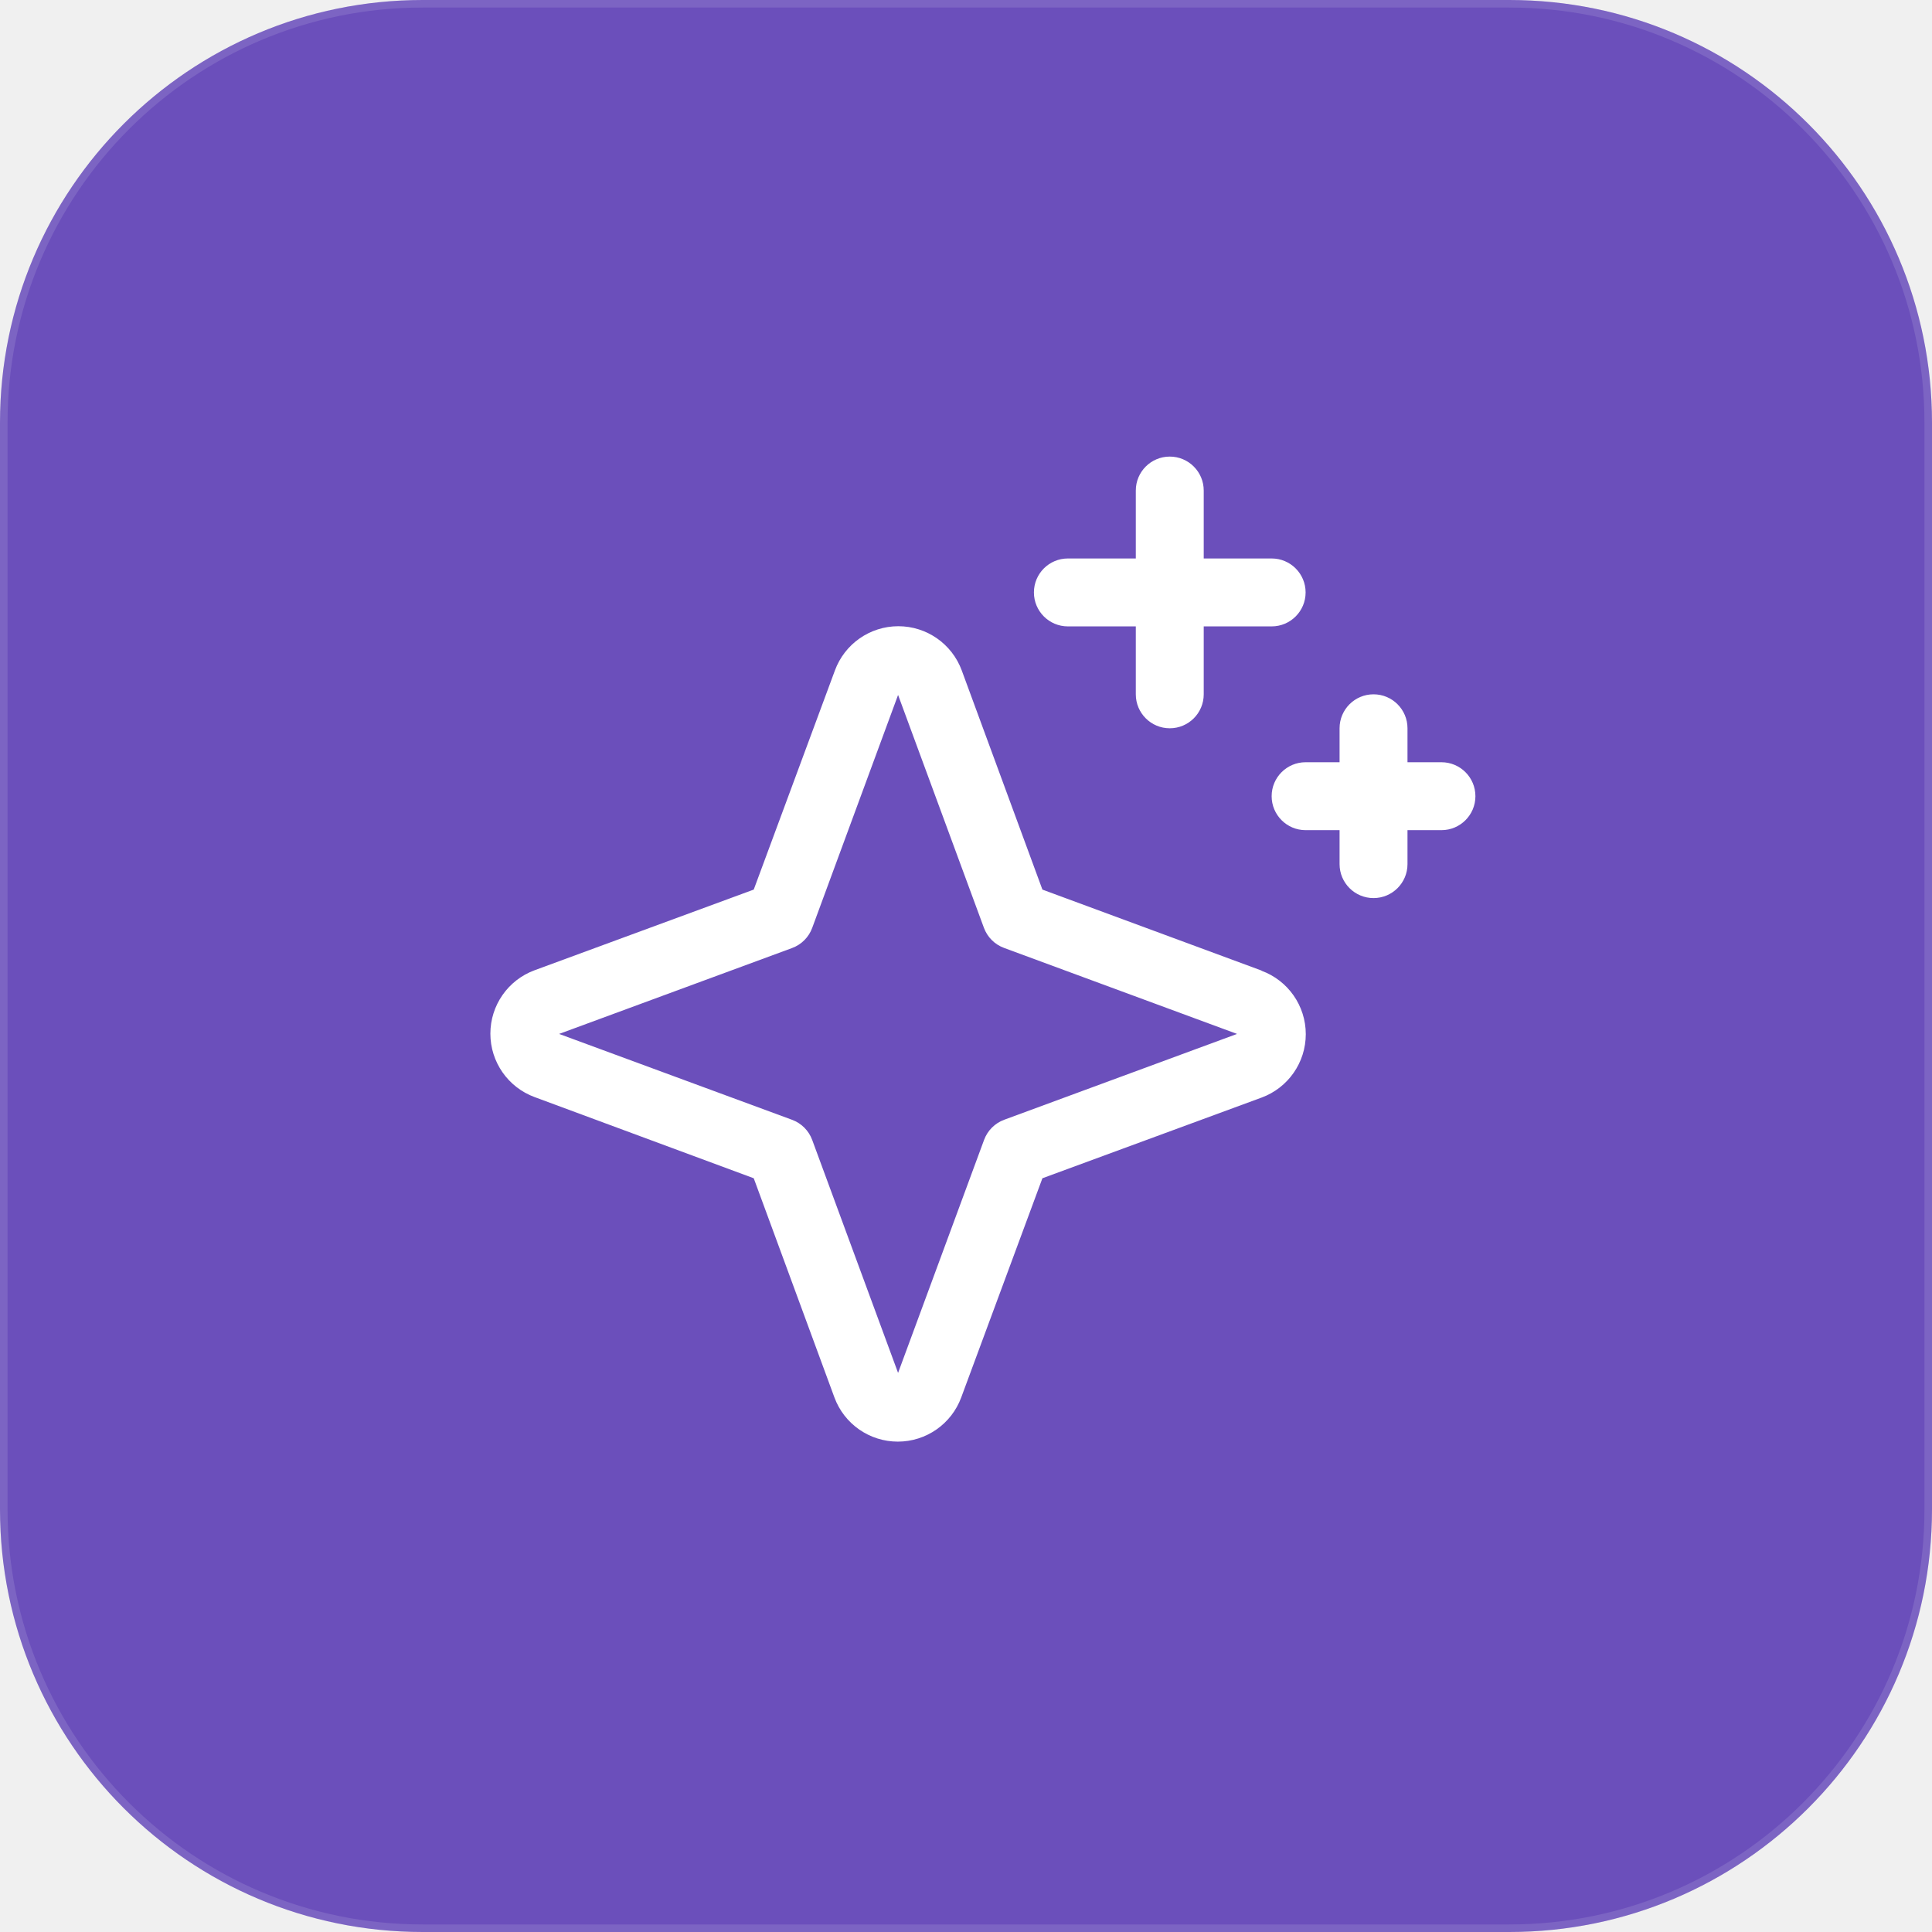
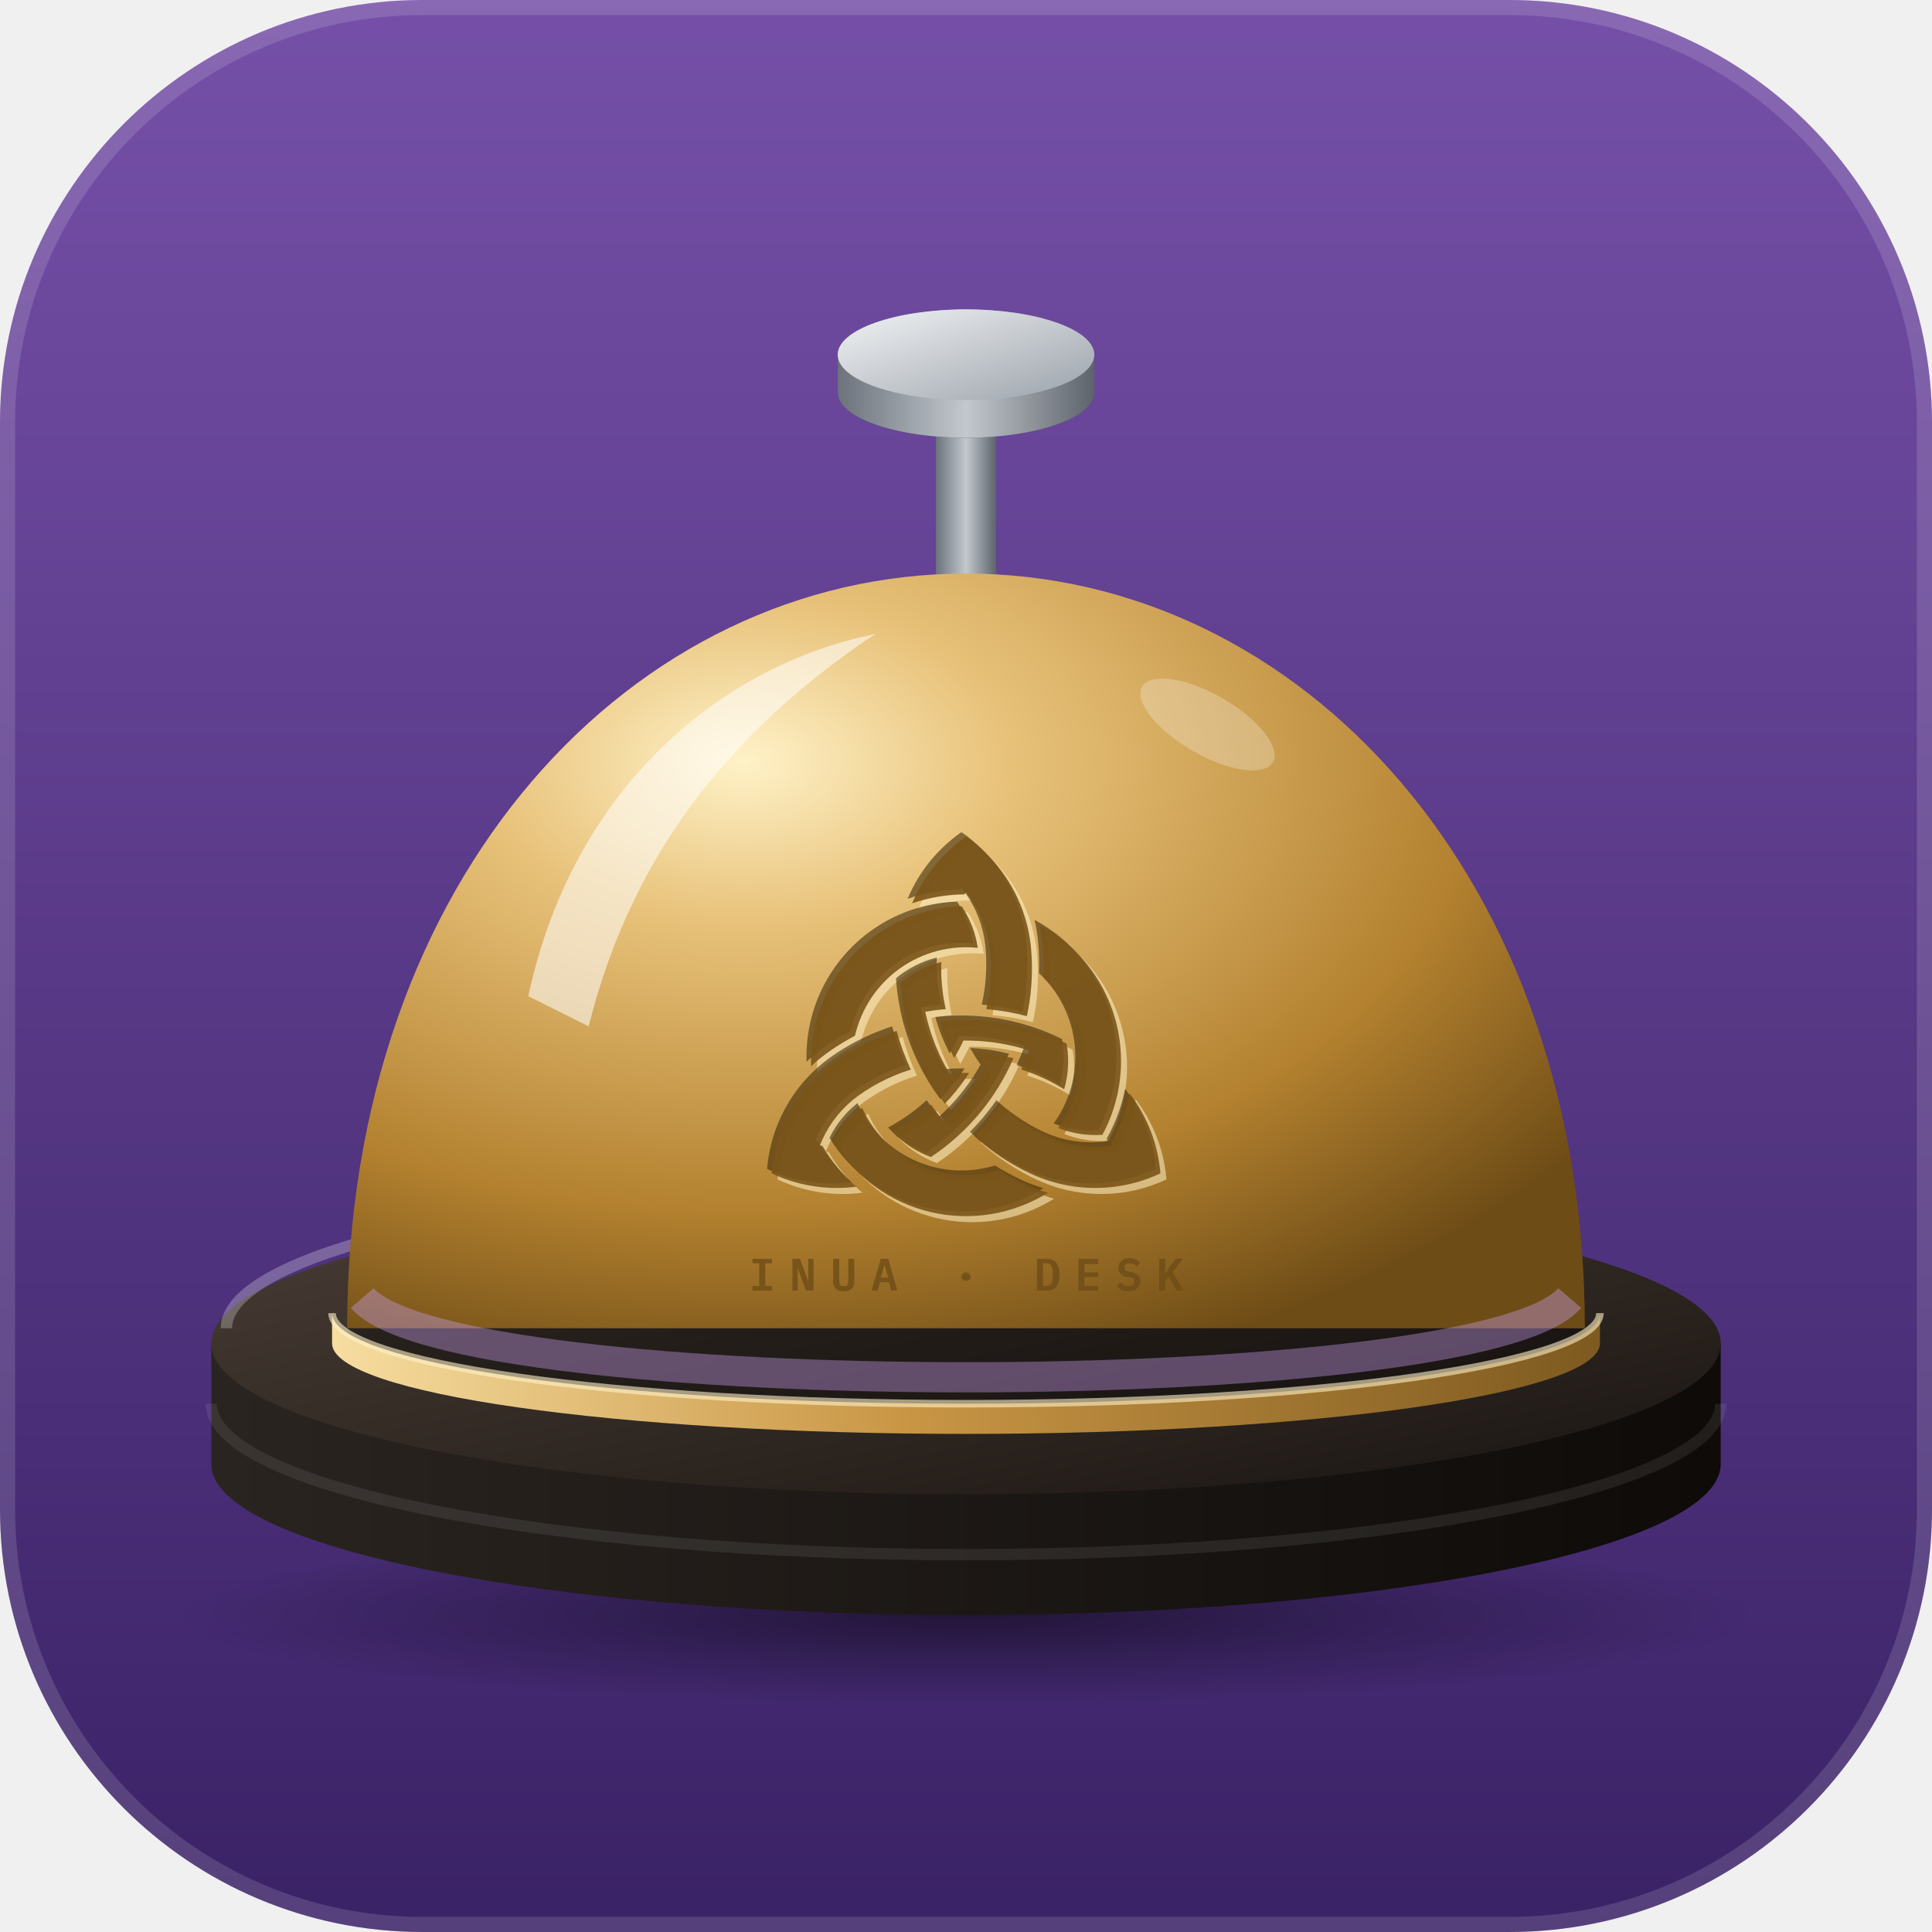
<svg xmlns="http://www.w3.org/2000/svg" viewBox="0 0 256 256">
-   <rect width="256" height="256" rx="56" fill="#6B4FBB" />
-   <rect x="0.5" y="0.5" width="255" height="255" rx="55.5" fill="none" stroke="#ffffff" stroke-opacity="0.12" />
-   <g transform="translate(56 56) scale(0.5625)" fill="#ffffff">
-     <path d="M197.58,129.06,146,110l-19-51.62a15.920,15.920,0,0,0-29.88,0L78,110l-51.62,19a15.92,15.92,0,0,0,0,29.88L78,178l19,51.62a15.92,15.92,0,0,0,29.880,0L146,178l51.62-19a15.92,15.92,0,0,0,0-29.88ZM137,164.22a8,8,0,0,0-4.74,4.74L112,223.85,91.78,169A8,8,0,0,0,87,164.22L32.15,144,87,123.78A8,8,0,0,0,91.78,119L112,64.15,132.22,119a8,8,0,0,0,4.74,4.74L191.85,144ZM144,40a8,8,0,0,1,8-8h16V16a8,8,0,0,1,16,0V32h16a8,8,0,0,1,0,16H184V64a8,8,0,0,1-16,0V48H152A8,8,0,0,1,144,40ZM248,88a8,8,0,0,1-8,8h-8v8a8,8,0,0,1-16,0V96h-8a8,8,0,0,1,0-16h8V72a8,8,0,0,1,16,0v8h8A8,8,0,0,1,248,88Z" />
-   </g>
+   <defs>
+     <linearGradient id="assistant-l1" x1="0" y1="0" x2="0" y2="1">
+       <stop offset="0" stop-color="#7650A8" />
+       <stop offset="1" stop-color="#3A2266" />
+     </linearGradient>
+     <radialGradient id="assistant-r2" cx="0.5" cy="0.5" r="0.5">
+       <stop offset="0" stop-color="#000" stop-opacity="0.5" />
+       <stop offset="0.6" stop-color="#000" stop-opacity="0.18" />
+       <stop offset="1" stop-color="#000" stop-opacity="0" />
+     </radialGradient>
+     <linearGradient id="assistant-l3" x1="0" y1="0" x2="1" y2="0">
+       <stop offset="0" stop-color="#2A2420" />
+       <stop offset="1" stop-color="#0E0B09" />
+     </linearGradient>
+     <linearGradient id="assistant-l4" x1="0" y1="0" x2="1" y2="1">
+       <stop offset="0" stop-color="#4A3E36" />
+       <stop offset="1" stop-color="#1A1512" />
+     </linearGradient>
+     <linearGradient id="assistant-l5" x1="0" y1="0" x2="1" y2="0">
+       <stop offset="0" stop-color="#6B727B" />
+       <stop offset="0.5" stop-color="#C3C8CE" />
+       <stop offset="1" stop-color="#5D636B" />
+     </linearGradient>
+     <linearGradient id="assistant-l6" x1="0" y1="0" x2="1" y2="0">
+       <stop offset="0" stop-color="#6B727B" />
+       <stop offset="0.5" stop-color="#C3C8CE" />
+       <stop offset="1" stop-color="#5D636B" />
+     </linearGradient>
+     <linearGradient id="assistant-l7" x1="0" y1="0" x2="1" y2="1">
+       <stop offset="0" stop-color="#F2F4F6" />
+       <stop offset="1" stop-color="#9AA1A9" />
+     </linearGradient>
+     <radialGradient id="assistant-r8" cx="0.32" cy="0.25" r="0.85">
+       <stop offset="0" stop-color="#FFF2C8" />
+       <stop offset="0.25" stop-color="#E8C27A" />
+       <stop offset="0.7" stop-color="#B3812F" />
+       <stop offset="1" stop-color="#6E4C16" />
+     </radialGradient>
+     <linearGradient id="assistant-l9" x1="0" y1="0" x2="1" y2="0">
+       <stop offset="0" stop-color="#F6DDA0" />
+       <stop offset="0.45" stop-color="#C99645" />
+       <stop offset="1" stop-color="#7E5A20" />
+     </linearGradient>
+   </defs>
+   <rect x="0" y="0" width="256" height="256" rx="56" fill="url(#assistant-l1)" />
+   <ellipse cx="128" cy="214" rx="104" ry="12" fill="url(#assistant-r2)" />
+   <path d="M28 178 v16 a100 20 0 0 0 200 0 v-16z" fill="url(#assistant-l3)" />
+   <path d="M28 186 a100 20 0 0 0 200 0" fill="none" stroke="#fff" stroke-opacity="0.08" stroke-width="1.5" />
+   <ellipse cx="128" cy="178" rx="100" ry="20" fill="url(#assistant-l4)" />
+   <path d="M30 176 a100 20 0 0 1 160 -16" fill="none" stroke="#fff" stroke-opacity="0.25" stroke-width="1.5" />
+   <rect x="124" y="52" width="8" height="26" fill="url(#assistant-l5)" />
+   <ellipse cx="128" cy="52" rx="17" ry="6" fill="#4A4E55" />
+   <path d="M111 52 a17 6 0 0 0 34 0 v-5 a17 6 0 0 0 -34 0z" fill="url(#assistant-l6)" />
+   <ellipse cx="128" cy="47" rx="17" ry="6" fill="url(#assistant-l7)" />
+   <ellipse cx="128" cy="176" rx="82" ry="13" fill="#000" opacity="0.35" />
+   <path d="M46 176 C46 116 84 76 128 76 C172 76 210 116 210 176 Z" fill="url(#assistant-r8)" />
+   <path d="M48 172 C60 186 196 186 208 172" fill="none" stroke="#C79BEA" stroke-opacity="0.4" stroke-width="4" />
+   <path d="M44 174 a84 12 0 0 0 168 0 v4 a84 12 0 0 1 -168 0z" fill="url(#assistant-l9)" />
+   <path d="M44 174 a84 12 0 0 0 168 0" fill="none" stroke="#FFF1C8" stroke-opacity="0.6" stroke-width="1" />
+   <path d="M885.13 638.95 L886.61 623.05 L887.34 609.25 L887.57 595.42 L887.29 581.60 L886.49 567.79 L885.20 554.03 L883.39 540.32 L881.08 526.69 L878.28 513.15 L874.97 499.73 L871.17 486.43 L866.89 473.29 L862.13 460.31 L856.89 447.51 L851.18 434.92 L845.02 422.54 L838.40 410.40 L831.34 398.52 L823.85 386.90 L815.93 375.56 L806.18 362.71 L797.39 352.04 L788.21 341.70 L778.65 331.71 L768.74 322.07 L758.47 312.81 L747.88 303.93 L736.96 295.45 L725.74 287.37 L714.23 279.71 L702.44 272.48 L688.93 264.91 L692.22 280.21 L694.77 294.70 L696.79 309.34 L698.31 324.59 L699.41 340.78 L700.11 359.16 L700.22 377.47 L699.82 394.10 L709.07 403.11 L717.18 411.75 L725.98 422.04 L733.26 431.39 L741.08 442.44 L747.47 452.42 L753.43 462.66 L759.69 474.67 L764.68 485.42 L769.81 497.95 L773.79 509.11 L777.29 520.43 L780.30 531.89 L783.13 545.14 L785.31 558.50 L786.67 570.27 L787.61 583.78 L787.89 595.63 L787.59 609.16 L786.78 620.98 L785.46 632.76 L783.33 646.13 L780.94 657.74 L778.05 669.23 L774.51 681.07 L770.21 693.37 L765.80 704.37 L760.92 715.17 L755.58 725.75 L748.93 737.54 L742.64 747.59 L735.43 758.04 L748.51 762.83 L761.25 766.70 L775.28 770.10 L788.39 772.49 L801.60 774.15 L814.89 775.09 L828.21 775.29 L842.44 774.69 L849.85 760.23 L857.49 743.45 L864.30 726.32 L870.26 708.88 L875.36 691.17 L879.58 673.22 L882.92 655.09ZM653.93 245.00 L648.58 229.27 L643.18 215.37 L637.23 201.71 L630.72 188.29 L623.55 174.89 L615.98 162.05 L607.90 149.52 L599.32 137.32 L590.26 125.49 L580.72 114.02 L569.47 101.61 L559.00 91.00 L547.89 80.63 L536.58 70.91 L524.90 61.65 L512.00 52.28 L500.80 60.37 L490.72 68.22 L480.69 76.60 L471.18 85.13 L461.97 93.99 L451.81 104.51 L443.28 114.02 L435.08 123.82 L427.22 133.91 L419.56 144.49 L412.42 155.09 L404.71 167.52 L398.39 178.62 L392.31 190.19 L386.77 201.71 L381.47 213.81 L396.38 209.04 L412.94 204.47 L427.59 201.06 L444.47 197.82 L459.35 195.59 L476.42 193.71 L491.44 192.66 L508.14 192.16 L512.00 187.23 L521.76 200.18 L531.19 214.46 L539.57 229.06 L547.25 244.64 L553.92 260.68 L559.17 275.93 L563.80 292.67 L567.35 309.68 L569.93 328.11 L571.49 348.72 L572.09 369.36 L571.73 390.00 L570.42 410.60 L568.36 429.68 L565.24 450.02 L561.21 470.14 L586.01 472.80 L611.83 476.74 L635.45 481.40 L659.51 487.22 L662.52 472.21 L665.43 455.08 L667.53 439.97 L669.20 424.92 L670.61 407.60 L671.39 392.36 L671.76 374.97 L671.63 359.68 L670.97 342.26 L669.93 327.04 L668.51 312.73 L666.66 299.28 L664.31 285.84 L661.44 272.39 L658.11 259.22ZM745.18 894.70 L761.47 897.93 L776.21 900.20 L791.02 901.88 L805.89 902.96 L820.79 903.44 L835.70 903.32 L850.88 902.57 L865.73 901.24 L880.51 899.31 L895.21 896.79 L909.79 893.68 L926.01 889.48 L940.54 885.05 L954.61 880.12 L968.47 874.63 L983.04 868.14 L981.64 854.40 L979.88 841.74 L977.63 828.87 L975.00 816.37 L971.46 802.18 L967.91 789.90 L963.93 777.76 L959.54 765.75 L954.74 753.91 L949.41 741.98 L943.79 730.50 L936.88 717.61 L930.29 706.34 L923.45 695.54 L916.25 684.98 L908.42 674.34 L904.75 691.07 L900.94 705.63 L895.94 722.06 L890.99 736.27 L884.69 752.26 L878.62 766.03 L871.07 781.46 L863.83 794.86 L866.17 800.67 L850.08 802.64 L832.99 803.68 L816.16 803.63 L798.82 802.49 L781.60 800.25 L765.77 797.17 L748.95 792.81 L732.45 787.38 L715.20 780.40 L696.57 771.45 L678.40 761.64 L660.70 751.01 L643.52 739.58 L628.02 728.25 L611.97 715.38 L596.56 701.83 L581.85 721.98 L565.53 742.37 L549.69 760.49 L532.62 778.42 L544.11 788.53 L557.49 799.61 L569.53 808.99 L581.72 817.97 L596.02 827.84 L608.82 836.14 L623.70 845.16 L637.01 852.69 L652.42 860.82 L666.12 867.54 L679.23 873.46 L691.80 878.59 L704.62 883.27 L717.70 887.51 L730.77 891.21ZM552.08 497.98 L524.69 496.66 L499.54 496.65 L474.25 497.81 L448.40 500.21 L455.37 522.62 L463.54 544.88 L472.81 566.69 L483.45 588.53 L494.80 568.46 L500.06 558.17 L505.66 546.39 L523.49 546.48 L541.65 547.23 L559.88 548.66 L578.04 550.75 L596.12 553.50 L614.08 556.92 L631.91 560.99 L649.57 565.72 L665.01 570.42 L655.83 593.87 L645.77 616.60 L659.40 621.10 L672.92 626.05 L685.42 631.07 L699.60 637.30 L711.24 642.87 L724.99 649.98 L738.49 657.57 L749.82 664.43 L753.51 649.90 L756.11 636.49 L757.96 622.96 L759.06 609.34 L759.41 595.68 L759.01 582.03 L757.85 568.42 L755.73 553.67 L731.83 542.52 L706.38 532.13 L682.51 523.70 L656.18 515.81 L631.61 509.72 L604.54 504.38 L577.34 500.42ZM406.91 610.58 L418.37 632.96 L432.03 656.75 L445.68 678.07 L460.68 699.25 L476.60 682.02 L491.79 663.82 L506.05 644.88 L519.64 624.74 L496.59 624.95 L485.04 625.53 L472.04 626.57 L463.21 611.10 L454.78 594.99 L446.90 578.49 L439.62 561.72 L432.97 544.68 L426.95 527.42 L421.56 509.94 L416.82 492.28 L413.18 476.56 L438.08 472.79 L462.79 470.14 L459.87 456.09 L457.40 441.90 L455.50 428.56 L453.81 413.17 L452.81 400.30 L452.09 384.84 L451.91 369.36 L452.19 356.12 L438.25 360.03 L425.32 364.46 L412.66 369.59 L400.31 375.42 L388.29 381.92 L375.39 389.91 L364.21 397.77 L353.31 406.37 L355.60 432.65 L359.33 459.88 L363.97 484.77 L370.30 511.51 L377.31 535.84 L386.22 561.96 L396.39 587.49ZM426.95 828.53 L444.46 816.40 L460.55 804.33 L476.10 791.75 L491.22 778.57 L505.89 764.81 L518.46 752.17 L532.03 737.55 L545.13 722.36 L556.31 708.47 L568.36 692.37 L579.79 675.88 L590.63 658.94 L600.79 641.71 L610.34 624.07 L619.26 606.04 L626.92 589.10 L604.03 583.93 L580.67 579.88 L557.14 577.00 L532.90 575.30 L544.61 595.15 L550.89 604.86 L558.29 615.60 L549.30 630.99 L539.57 646.34 L529.23 661.42 L518.33 676.11 L506.91 690.38 L494.97 704.23 L482.53 717.64 L469.60 730.57 L457.81 741.58 L442.09 721.90 L427.44 701.83 L416.73 711.38 L405.68 720.62 L395.08 728.94 L382.60 738.10 L371.96 745.40 L358.92 753.75 L345.60 761.64 L334.00 768.03 L343.98 777.80 L355.43 787.76 L366.25 796.11 L378.78 804.67 L391.82 812.45 L406.67 820.06 L416.38 824.38ZM362.46 251.67 L348.65 258.00 L336.31 264.25 L324.22 270.94 L312.37 278.07 L300.80 285.63 L289.51 293.62 L278.52 302.01 L267.85 310.80 L257.51 319.98 L247.52 329.54 L236.32 341.14 L227.11 351.46 L218.30 362.11 L209.88 373.08 L201.88 384.35 L194.29 395.91 L187.13 407.74 L179.34 421.86 L173.15 434.23 L167.42 446.81 L162.15 459.59 L157.36 472.56 L153.05 485.70 L149.23 498.98 L145.90 512.40 L143.06 525.94 L140.72 539.56 L138.89 553.27 L137.56 567.03 L136.74 580.83 L136.43 594.65 L136.64 608.60 L148.24 598.10 L159.52 588.65 L171.19 579.58 L183.64 570.64 L197.11 561.59 L212.67 551.80 L228.47 542.54 L243.08 534.57 L246.40 521.52 L249.86 510.18 L253.79 499.01 L258.87 486.45 L264.56 474.17 L270.03 463.65 L275.94 453.39 L283.23 441.97 L290.07 432.29 L297.31 422.92 L306.07 412.59 L314.14 403.92 L322.58 395.60 L332.65 386.55 L341.82 379.04 L352.68 370.95 L363.92 363.40 L374.05 357.26 L384.44 351.56 L395.06 346.31 L407.46 340.87 L418.52 336.62 L429.76 332.84 L442.78 329.12 L454.31 326.40 L465.95 324.17 L479.35 322.24 L491.14 321.09 L504.67 320.39 L516.51 320.33 L528.35 320.78 L540.45 321.77 L538.06 308.05 L535.04 295.07 L530.97 281.23 L526.49 268.68 L521.32 256.41 L515.48 244.43 L509.00 232.79 L501.37 220.77 L483.61 221.69 L465.26 223.54 L449.31 225.89 L431.21 229.41 L413.31 233.82 L395.65 239.10 L378.27 245.24ZM710.43 915.06 L695.45 910.23 L681.57 905.16 L668.02 899.64 L653.98 893.30 L639.48 886.19 L623.22 877.61 L607.30 868.55 L593.10 859.89 L581.22 863.26 L569.69 865.98 L556.38 868.49 L544.65 870.14 L531.17 871.42 L519.33 871.98 L505.79 872.01 L493.96 871.49 L482.15 870.46 L470.40 868.93 L457.07 866.56 L445.51 863.95 L434.08 860.85 L421.18 856.71 L410.08 852.57 L397.62 847.26 L386.95 842.11 L375.03 835.68 L364.88 829.58 L353.60 822.08 L344.05 815.07 L333.51 806.56 L324.64 798.71 L316.12 790.48 L306.82 780.63 L299.09 771.65 L291.75 762.35 L284.82 752.74 L277.41 741.40 L271.40 731.19 L265.82 720.74 L260.12 708.76 L249.43 717.69 L239.71 726.79 L230.50 736.42 L221.13 747.40 L213.08 758.01 L205.62 769.05 L198.79 780.49 L192.19 793.10 L202.74 809.29 L213.57 824.21 L225.12 838.58 L237.36 852.36 L250.26 865.53 L263.79 878.05 L277.92 889.89 L292.62 901.02 L307.84 911.42 L323.55 921.06 L339.72 929.91 L356.30 937.96 L373.26 945.19 L390.55 951.58 L408.13 957.11 L425.97 961.77 L444.01 965.55 L462.22 968.45 L480.54 970.44 L498.94 971.53 L517.38 971.72 L535.80 971.00 L554.16 969.39 L572.42 966.87 L590.54 963.46 L608.46 959.16 L626.16 953.99 L645.73 947.14 L662.79 940.16 L681.55 931.31 L695.78 923.72ZM135.93 649.92 L125.95 661.37 L116.61 672.99 L107.75 684.98 L99.23 697.56 L91.37 710.23 L83.16 724.84 L76.42 738.13 L70.21 751.69 L64.46 765.75 L59.38 779.77 L54.86 793.98 L50.93 808.36 L47.57 822.89 L44.80 837.54 L42.63 852.29 L40.96 868.14 L53.56 873.80 L65.40 878.61 L77.67 883.10 L89.82 887.07 L103.88 891.10 L116.29 894.16 L128.79 896.79 L141.38 898.99 L154.32 900.79 L167.04 902.10 L179.79 902.98 L194.40 903.44 L207.18 903.37 L220.24 902.84 L232.98 901.88 L246.11 900.42 L234.05 889.45 L223.33 878.90 L211.57 866.37 L201.72 854.99 L191.00 841.57 L182.08 829.45 L172.47 815.21 L164.03 801.55 L157.83 800.67 L164.17 785.74 L171.82 770.43 L180.27 755.87 L189.92 741.43 L199.70 728.60 L211.06 715.47 L223.25 703.08 L236.20 691.51 L250.87 680.06 L267.94 668.40 L285.51 657.57 L303.57 647.56 L322.06 638.39 L339.62 630.64 L358.79 623.17 L378.23 616.60 L368.14 593.79 L358.64 569.46 L350.87 546.67 L343.87 522.93 L329.37 527.83 L313.03 533.89 L298.89 539.63 L282.94 546.66 L269.17 553.23 L254.33 560.84 L240.52 568.45 L225.36 577.42 L212.42 585.61 L197.89 595.42 L186.86 603.43 L176.22 611.78 L165.71 620.65 L155.62 629.84 L145.92 639.35Z" transform="translate(100.8 108.8) scale(0.05469)" fill="#FFF2C8" opacity="0.55" />
+   <path d="M885.13 638.95 L886.61 623.05 L887.34 609.25 L887.57 595.42 L887.29 581.60 L886.49 567.79 L885.20 554.03 L883.39 540.32 L881.08 526.69 L878.28 513.15 L874.97 499.73 L871.17 486.43 L866.89 473.29 L862.13 460.31 L856.89 447.51 L851.18 434.92 L845.02 422.54 L838.40 410.40 L831.34 398.52 L823.85 386.90 L815.93 375.56 L806.18 362.71 L797.39 352.04 L788.21 341.70 L778.65 331.71 L768.74 322.07 L758.47 312.81 L747.88 303.93 L736.96 295.45 L725.74 287.37 L714.23 279.71 L702.44 272.48 L688.93 264.91 L692.22 280.21 L694.77 294.70 L696.79 309.34 L698.31 324.59 L699.41 340.78 L700.11 359.16 L700.22 377.47 L699.82 394.10 L709.07 403.11 L717.18 411.75 L725.98 422.04 L733.26 431.39 L741.08 442.44 L747.47 452.42 L753.43 462.66 L759.69 474.67 L764.68 485.42 L769.81 497.95 L773.79 509.11 L777.29 520.43 L780.30 531.89 L783.13 545.14 L785.31 558.50 L786.67 570.27 L787.61 583.78 L787.89 595.63 L787.59 609.16 L786.78 620.98 L785.46 632.76 L783.33 646.13 L780.94 657.74 L778.05 669.23 L774.51 681.07 L770.21 693.37 L765.80 704.37 L760.92 715.17 L755.58 725.75 L748.93 737.54 L742.64 747.59 L735.43 758.04 L748.51 762.83 L761.25 766.70 L775.28 770.10 L788.39 772.49 L801.60 774.15 L814.89 775.09 L828.21 775.29 L842.44 774.69 L849.85 760.23 L857.49 743.45 L864.30 726.32 L870.26 708.88 L875.36 691.17 L879.58 673.22 L882.92 655.09ZM653.93 245.00 L648.58 229.27 L643.18 215.37 L637.23 201.71 L630.72 188.29 L623.55 174.89 L615.98 162.05 L607.90 149.52 L599.32 137.32 L590.26 125.49 L580.72 114.02 L569.47 101.61 L559.00 91.00 L547.89 80.63 L536.58 70.91 L524.90 61.65 L512.00 52.28 L500.80 60.37 L490.72 68.22 L480.69 76.60 L471.18 85.13 L461.97 93.99 L451.81 104.51 L443.28 114.02 L435.08 123.82 L427.22 133.91 L419.56 144.49 L412.42 155.09 L404.71 167.52 L398.39 178.62 L392.31 190.19 L386.77 201.71 L381.47 213.81 L396.38 209.04 L412.94 204.47 L427.59 201.06 L444.47 197.82 L459.35 195.59 L476.42 193.71 L491.44 192.66 L508.14 192.16 L512.00 187.23 L521.76 200.18 L531.19 214.46 L539.57 229.06 L547.25 244.64 L553.92 260.68 L559.17 275.93 L563.80 292.67 L567.35 309.68 L569.93 328.11 L571.49 348.72 L572.09 369.36 L571.73 390.00 L570.42 410.60 L568.36 429.68 L565.24 450.02 L561.21 470.14 L586.01 472.80 L611.83 476.74 L635.45 481.40 L659.51 487.22 L662.52 472.21 L665.43 455.08 L667.53 439.97 L669.20 424.92 L670.61 407.60 L671.39 392.36 L671.76 374.97 L671.63 359.68 L670.97 342.26 L669.93 327.04 L668.51 312.73 L666.66 299.28 L664.31 285.84 L661.44 272.39 L658.11 259.22ZM745.18 894.70 L761.47 897.93 L776.21 900.20 L791.02 901.88 L805.89 902.96 L820.79 903.44 L835.70 903.32 L850.88 902.57 L865.73 901.24 L880.51 899.31 L895.21 896.79 L909.79 893.68 L926.01 889.48 L940.54 885.05 L954.61 880.12 L968.47 874.63 L983.04 868.14 L981.64 854.40 L979.88 841.74 L977.63 828.87 L975.00 816.37 L971.46 802.18 L967.91 789.90 L963.93 777.76 L959.54 765.75 L954.74 753.91 L949.41 741.98 L943.79 730.50 L936.88 717.61 L930.29 706.34 L923.45 695.54 L916.25 684.98 L908.42 674.34 L904.75 691.07 L900.94 705.63 L895.94 722.06 L890.99 736.27 L884.69 752.26 L878.62 766.03 L871.07 781.46 L863.83 794.86 L866.17 800.67 L850.08 802.64 L832.99 803.68 L816.16 803.63 L798.82 802.49 L781.60 800.25 L765.77 797.17 L748.95 792.81 L732.45 787.38 L715.20 780.40 L696.57 771.45 L678.40 761.64 L660.70 751.01 L643.52 739.58 L628.02 728.25 L611.97 715.38 L596.56 701.83 L581.85 721.98 L565.53 742.37 L549.69 760.49 L532.62 778.42 L544.11 788.53 L557.49 799.61 L569.53 808.99 L581.72 817.97 L596.02 827.84 L608.82 836.14 L623.70 845.16 L637.01 852.69 L652.42 860.82 L666.12 867.54 L679.23 873.46 L691.80 878.59 L704.62 883.27 L717.70 887.51 L730.77 891.21ZM552.08 497.98 L524.69 496.66 L499.54 496.65 L474.25 497.81 L448.40 500.21 L455.37 522.62 L463.54 544.88 L472.81 566.69 L483.45 588.53 L494.80 568.46 L500.06 558.17 L505.66 546.39 L523.49 546.48 L541.65 547.23 L559.88 548.66 L578.04 550.75 L596.12 553.50 L614.08 556.92 L631.91 560.99 L649.57 565.72 L665.01 570.42 L655.83 593.87 L645.77 616.60 L659.40 621.10 L672.92 626.05 L685.42 631.07 L699.60 637.30 L711.24 642.87 L724.99 649.98 L738.49 657.57 L749.82 664.43 L753.51 649.90 L756.11 636.49 L757.96 622.96 L759.06 609.34 L759.41 595.68 L759.01 582.03 L757.85 568.42 L755.73 553.67 L731.83 542.52 L706.38 532.13 L682.51 523.70 L656.18 515.81 L631.61 509.72 L604.54 504.38 L577.34 500.42ZM406.91 610.58 L418.37 632.96 L432.03 656.75 L445.68 678.07 L460.68 699.25 L476.60 682.02 L491.79 663.82 L506.05 644.88 L519.64 624.74 L496.59 624.95 L485.04 625.53 L472.04 626.57 L463.21 611.10 L454.78 594.99 L446.90 578.49 L439.62 561.72 L432.97 544.68 L426.95 527.42 L421.56 509.94 L416.82 492.28 L413.18 476.56 L438.08 472.79 L462.79 470.14 L459.87 456.09 L457.40 441.90 L455.50 428.56 L453.81 413.17 L452.81 400.30 L452.09 384.84 L451.91 369.36 L452.19 356.12 L438.25 360.03 L425.32 364.46 L412.66 369.59 L400.31 375.42 L388.29 381.92 L375.39 389.91 L364.21 397.77 L353.31 406.37 L355.60 432.65 L359.33 459.88 L363.97 484.77 L370.30 511.51 L377.31 535.84 L386.22 561.96 L396.39 587.49ZM426.95 828.53 L444.46 816.40 L460.55 804.33 L476.10 791.75 L491.22 778.57 L505.89 764.81 L518.46 752.17 L532.03 737.55 L545.13 722.36 L556.31 708.47 L568.36 692.37 L579.79 675.88 L590.63 658.94 L600.79 641.71 L610.34 624.07 L619.26 606.04 L626.92 589.10 L604.03 583.93 L580.67 579.88 L557.14 577.00 L532.90 575.30 L544.61 595.15 L550.89 604.86 L558.29 615.60 L549.30 630.99 L539.57 646.34 L529.23 661.42 L518.33 676.11 L506.91 690.38 L494.97 704.23 L482.53 717.64 L469.60 730.57 L457.81 741.58 L442.09 721.90 L427.44 701.83 L416.73 711.38 L405.68 720.62 L395.08 728.94 L382.60 738.10 L371.96 745.40 L358.92 753.75 L345.60 761.64 L334.00 768.03 L343.98 777.80 L355.43 787.76 L366.25 796.11 L378.78 804.67 L391.82 812.45 L406.67 820.06 L416.38 824.38ZM362.46 251.67 L348.65 258.00 L336.31 264.25 L324.22 270.94 L312.37 278.07 L300.80 285.63 L289.51 293.62 L278.52 302.01 L267.85 310.80 L257.51 319.98 L247.52 329.54 L236.32 341.14 L227.11 351.46 L218.30 362.11 L209.88 373.08 L201.88 384.35 L194.29 395.91 L187.13 407.74 L179.34 421.86 L173.15 434.23 L167.42 446.81 L162.15 459.59 L157.36 472.56 L153.05 485.70 L149.23 498.98 L145.90 512.40 L143.06 525.94 L140.72 539.56 L138.89 553.27 L137.56 567.03 L136.74 580.83 L136.43 594.65 L136.64 608.60 L148.24 598.10 L159.52 588.65 L171.19 579.58 L183.64 570.64 L197.11 561.59 L212.67 551.80 L228.47 542.54 L243.08 534.57 L246.40 521.52 L249.86 510.18 L253.79 499.01 L258.87 486.45 L264.56 474.17 L270.03 463.65 L275.94 453.39 L283.23 441.97 L290.07 432.29 L297.31 422.92 L306.07 412.59 L314.14 403.92 L322.58 395.60 L332.65 386.55 L341.82 379.04 L352.68 370.95 L363.92 363.40 L374.05 357.26 L384.44 351.56 L395.06 346.31 L407.46 340.87 L418.52 336.62 L429.76 332.84 L442.78 329.12 L454.31 326.40 L465.95 324.17 L479.35 322.24 L491.14 321.09 L504.67 320.39 L516.51 320.33 L528.35 320.78 L540.45 321.77 L538.06 308.05 L535.04 295.07 L530.97 281.23 L526.49 268.68 L521.32 256.41 L515.48 244.43 L509.00 232.79 L501.37 220.77 L483.61 221.69 L465.26 223.54 L449.31 225.89 L431.21 229.41 L413.31 233.82 L395.65 239.10 L378.27 245.24ZM710.43 915.06 L695.45 910.23 L681.57 905.16 L668.02 899.64 L653.98 893.30 L639.48 886.19 L623.22 877.61 L607.30 868.55 L593.10 859.89 L581.22 863.26 L569.69 865.98 L556.38 868.49 L544.65 870.14 L531.17 871.42 L519.33 871.98 L505.79 872.01 L493.96 871.49 L482.15 870.46 L470.40 868.93 L457.07 866.56 L445.51 863.95 L434.08 860.85 L421.18 856.71 L410.08 852.57 L397.62 847.26 L386.95 842.11 L375.03 835.68 L364.88 829.58 L353.60 822.08 L344.05 815.07 L333.51 806.56 L324.64 798.71 L316.12 790.48 L306.82 780.63 L299.09 771.65 L291.75 762.35 L284.82 752.74 L277.41 741.40 L271.40 731.19 L265.82 720.74 L260.12 708.76 L249.43 717.69 L239.71 726.79 L230.50 736.42 L221.13 747.40 L213.08 758.01 L205.62 769.05 L198.79 780.49 L192.19 793.10 L202.74 809.29 L213.57 824.21 L225.12 838.58 L237.36 852.36 L250.26 865.53 L263.79 878.05 L277.92 889.89 L292.62 901.02 L307.84 911.42 L323.55 921.06 L339.72 929.91 L356.30 937.96 L373.26 945.19 L390.55 951.58 L408.13 957.11 L425.97 961.77 L444.01 965.55 L462.22 968.45 L480.54 970.44 L498.94 971.53 L517.38 971.72 L535.80 971.00 L554.16 969.39 L572.42 966.87 L590.54 963.46 L608.46 959.16 L626.16 953.99 L645.73 947.14 L662.79 940.16 L681.55 931.31 L695.78 923.72ZM135.93 649.92 L125.95 661.37 L116.61 672.99 L107.75 684.98 L99.23 697.56 L91.37 710.23 L83.16 724.84 L76.42 738.13 L70.21 751.69 L64.46 765.75 L59.38 779.77 L54.86 793.98 L50.93 808.36 L47.57 822.89 L44.80 837.54 L42.63 852.29 L40.96 868.14 L53.56 873.80 L65.40 878.61 L77.67 883.10 L89.82 887.07 L103.88 891.10 L116.29 894.16 L128.79 896.79 L141.38 898.99 L154.32 900.79 L167.04 902.10 L179.79 902.98 L194.40 903.44 L207.18 903.37 L220.24 902.84 L232.98 901.88 L246.11 900.42 L234.05 889.45 L223.33 878.90 L211.57 866.37 L201.72 854.99 L191.00 841.57 L182.08 829.45 L172.47 815.21 L164.03 801.55 L157.83 800.67 L164.17 785.74 L171.82 770.43 L180.27 755.87 L189.92 741.43 L199.70 728.60 L211.06 715.47 L223.25 703.08 L236.20 691.51 L250.87 680.06 L267.94 668.40 L285.51 657.57 L303.57 647.56 L322.06 638.39 L339.62 630.64 L358.79 623.17 L378.23 616.60 L368.14 593.79 L358.64 569.46 L350.87 546.67 L343.87 522.93 L329.37 527.83 L313.03 533.89 L298.89 539.63 L282.94 546.66 L269.17 553.23 L254.33 560.84 L240.52 568.45 L225.36 577.42 L212.42 585.61 L197.89 595.42 L186.86 603.43 L176.22 611.78 L165.71 620.65 L155.62 629.84 L145.92 639.35Z" transform="translate(99.4 107.4) scale(0.05469)" fill="#3E2A08" opacity="0.6" />
+   <path d="M885.13 638.95 L886.61 623.05 L887.34 609.25 L887.57 595.42 L887.29 581.60 L886.49 567.79 L885.20 554.03 L883.39 540.32 L881.08 526.69 L878.28 513.15 L874.97 499.73 L871.17 486.43 L866.89 473.29 L862.13 460.31 L856.89 447.51 L851.18 434.92 L845.02 422.54 L838.40 410.40 L831.34 398.52 L823.85 386.90 L815.93 375.56 L806.18 362.71 L797.39 352.04 L788.21 341.70 L778.65 331.71 L768.74 322.07 L758.47 312.81 L747.88 303.93 L736.96 295.45 L725.74 287.37 L714.23 279.71 L702.44 272.48 L688.93 264.91 L692.22 280.21 L694.77 294.70 L696.79 309.34 L698.31 324.59 L699.41 340.78 L700.11 359.16 L700.22 377.47 L699.82 394.10 L709.07 403.11 L717.18 411.75 L725.98 422.04 L733.26 431.39 L741.08 442.44 L747.47 452.42 L753.43 462.66 L759.69 474.67 L764.68 485.42 L769.81 497.95 L773.79 509.11 L777.29 520.43 L780.30 531.89 L783.13 545.14 L785.31 558.50 L786.67 570.27 L787.61 583.78 L787.89 595.63 L787.59 609.16 L786.78 620.98 L785.46 632.76 L783.33 646.13 L780.94 657.74 L778.05 669.23 L774.51 681.07 L770.21 693.37 L765.80 704.37 L760.92 715.17 L755.58 725.75 L748.93 737.54 L742.64 747.59 L735.43 758.04 L748.51 762.83 L761.25 766.70 L775.28 770.10 L788.39 772.49 L801.60 774.15 L814.89 775.09 L828.21 775.29 L842.44 774.69 L849.85 760.23 L857.49 743.45 L864.30 726.32 L870.26 708.88 L875.36 691.17 L879.58 673.22 L882.92 655.09ZM653.93 245.00 L648.58 229.27 L643.18 215.37 L637.23 201.71 L630.72 188.29 L623.55 174.89 L615.98 162.05 L607.90 149.52 L599.32 137.32 L590.26 125.49 L580.72 114.02 L569.47 101.61 L559.00 91.00 L547.89 80.63 L536.58 70.91 L524.90 61.65 L512.00 52.28 L500.80 60.37 L490.72 68.22 L480.69 76.60 L471.18 85.13 L461.97 93.99 L451.81 104.51 L443.28 114.02 L435.08 123.82 L427.22 133.91 L419.56 144.49 L412.42 155.09 L404.71 167.52 L398.39 178.62 L392.31 190.19 L386.77 201.71 L381.47 213.81 L396.38 209.04 L412.94 204.47 L427.59 201.06 L444.47 197.82 L459.35 195.59 L476.42 193.71 L491.44 192.66 L508.14 192.16 L512.00 187.23 L521.76 200.18 L531.19 214.46 L539.57 229.06 L547.25 244.64 L553.92 260.68 L559.17 275.93 L563.80 292.67 L567.35 309.68 L569.93 328.11 L571.49 348.72 L572.09 369.36 L571.73 390.00 L570.42 410.60 L568.36 429.68 L565.24 450.02 L561.21 470.14 L586.01 472.80 L611.83 476.74 L635.45 481.40 L659.51 487.22 L662.52 472.21 L665.43 455.08 L667.53 439.97 L669.20 424.92 L670.61 407.60 L671.39 392.36 L671.76 374.97 L671.63 359.68 L670.97 342.26 L669.93 327.04 L668.51 312.73 L666.66 299.28 L664.31 285.84 L661.44 272.39 L658.11 259.22ZM745.18 894.70 L761.47 897.93 L776.21 900.20 L791.02 901.88 L805.89 902.96 L820.79 903.44 L835.70 903.32 L850.88 902.57 L865.73 901.24 L880.51 899.31 L895.21 896.79 L909.79 893.68 L926.01 889.48 L940.54 885.05 L954.61 880.12 L968.47 874.63 L983.04 868.14 L981.64 854.40 L979.88 841.74 L977.63 828.87 L975.00 816.37 L971.46 802.18 L967.91 789.90 L963.93 777.76 L959.54 765.75 L954.74 753.91 L949.41 741.98 L943.79 730.50 L936.88 717.61 L930.29 706.34 L923.45 695.54 L916.25 684.98 L908.42 674.34 L904.75 691.07 L900.94 705.63 L895.94 722.06 L890.99 736.27 L884.69 752.26 L878.62 766.03 L871.07 781.46 L863.83 794.86 L866.17 800.67 L850.08 802.64 L832.99 803.68 L816.16 803.63 L798.82 802.49 L781.60 800.25 L765.77 797.17 L748.95 792.81 L732.45 787.38 L715.20 780.40 L696.57 771.45 L678.40 761.64 L660.70 751.01 L643.52 739.58 L628.02 728.25 L611.97 715.38 L596.56 701.83 L581.85 721.98 L565.53 742.37 L549.69 760.49 L532.62 778.42 L544.11 788.53 L557.49 799.61 L569.53 808.99 L581.72 817.97 L596.02 827.84 L608.82 836.14 L623.70 845.16 L637.01 852.69 L652.42 860.82 L666.12 867.54 L679.23 873.46 L691.80 878.59 L704.62 883.27 L717.70 887.51 L730.77 891.21ZM552.08 497.98 L524.69 496.66 L499.54 496.65 L474.25 497.81 L448.40 500.21 L455.37 522.62 L463.54 544.88 L472.81 566.69 L483.45 588.53 L494.80 568.46 L500.06 558.17 L505.66 546.39 L523.49 546.48 L541.65 547.23 L559.88 548.66 L578.04 550.75 L596.12 553.50 L614.08 556.92 L631.91 560.99 L649.57 565.72 L665.01 570.42 L655.83 593.87 L645.77 616.60 L659.40 621.10 L672.92 626.05 L685.42 631.07 L699.60 637.30 L711.24 642.87 L724.99 649.98 L738.49 657.57 L749.82 664.43 L753.51 649.90 L756.11 636.49 L757.96 622.96 L759.06 609.34 L759.41 595.68 L759.01 582.03 L757.85 568.42 L755.73 553.67 L731.83 542.52 L706.38 532.13 L682.51 523.70 L656.18 515.81 L631.61 509.72 L604.54 504.38 L577.34 500.42ZM406.91 610.58 L418.37 632.96 L432.03 656.75 L445.68 678.07 L460.68 699.25 L476.60 682.02 L491.79 663.82 L506.05 644.88 L519.64 624.74 L496.59 624.95 L485.04 625.53 L472.04 626.57 L463.21 611.10 L454.78 594.99 L446.90 578.49 L439.62 561.72 L432.97 544.68 L426.95 527.42 L421.56 509.94 L416.82 492.28 L413.18 476.56 L438.08 472.79 L462.79 470.14 L459.87 456.09 L457.40 441.90 L455.50 428.56 L453.81 413.17 L452.81 400.30 L452.09 384.84 L451.91 369.36 L452.19 356.12 L438.25 360.03 L425.32 364.46 L412.66 369.59 L400.31 375.42 L388.29 381.92 L375.39 389.91 L364.21 397.77 L353.31 406.37 L355.60 432.65 L359.33 459.88 L363.97 484.77 L370.30 511.51 L377.31 535.84 L386.22 561.96 L396.39 587.49ZM426.95 828.53 L444.46 816.40 L460.55 804.33 L476.10 791.75 L491.22 778.57 L505.89 764.81 L518.46 752.17 L532.03 737.55 L545.13 722.36 L556.31 708.47 L568.36 692.37 L579.79 675.88 L590.63 658.94 L600.79 641.71 L610.34 624.07 L619.26 606.04 L626.92 589.10 L604.03 583.93 L580.67 579.88 L557.14 577.00 L532.90 575.30 L544.61 595.15 L550.89 604.86 L558.29 615.60 L549.30 630.99 L539.57 646.34 L529.23 661.42 L518.33 676.11 L506.91 690.38 L494.97 704.23 L482.53 717.64 L469.60 730.57 L457.81 741.58 L442.09 721.90 L427.44 701.83 L416.73 711.38 L405.68 720.62 L395.08 728.94 L382.60 738.10 L371.96 745.40 L358.92 753.75 L345.60 761.64 L334.00 768.03 L343.98 777.80 L355.43 787.76 L366.25 796.11 L378.78 804.67 L391.82 812.45 L406.67 820.06 L416.38 824.38ZM362.46 251.67 L348.65 258.00 L336.31 264.25 L324.22 270.94 L312.37 278.07 L300.80 285.63 L289.51 293.62 L278.52 302.01 L267.85 310.80 L257.51 319.98 L247.52 329.54 L236.32 341.14 L227.11 351.46 L218.30 362.11 L209.88 373.08 L201.88 384.35 L194.29 395.91 L187.13 407.74 L179.34 421.86 L173.15 434.23 L167.42 446.81 L162.15 459.59 L157.36 472.56 L153.05 485.70 L149.23 498.98 L145.90 512.40 L143.06 525.94 L140.72 539.56 L138.89 553.27 L137.56 567.03 L136.74 580.83 L136.43 594.65 L136.64 608.60 L148.24 598.10 L159.52 588.65 L171.19 579.58 L183.64 570.64 L197.11 561.59 L212.67 551.80 L228.47 542.54 L243.08 534.57 L246.40 521.52 L249.86 510.18 L253.79 499.01 L258.87 486.45 L264.56 474.17 L270.03 463.65 L275.94 453.39 L283.23 441.97 L290.07 432.29 L297.31 422.92 L306.07 412.59 L314.14 403.92 L322.58 395.60 L332.65 386.55 L341.82 379.04 L352.68 370.95 L363.92 363.40 L374.05 357.26 L384.44 351.56 L395.06 346.31 L407.46 340.87 L418.52 336.62 L429.76 332.84 L442.78 329.12 L454.31 326.40 L465.95 324.17 L479.35 322.24 L491.14 321.09 L504.67 320.39 L516.51 320.33 L528.35 320.78 L540.45 321.77 L538.06 308.05 L535.04 295.07 L530.97 281.23 L526.49 268.68 L521.32 256.41 L515.48 244.43 L509.00 232.79 L501.37 220.77 L483.61 221.69 L465.26 223.54 L449.31 225.89 L431.21 229.41 L413.31 233.82 L395.65 239.10 L378.27 245.24ZM710.43 915.06 L695.45 910.23 L681.57 905.16 L668.02 899.64 L653.98 893.30 L639.48 886.19 L623.22 877.61 L607.30 868.55 L593.10 859.89 L581.22 863.26 L569.69 865.98 L556.38 868.49 L544.65 870.14 L531.17 871.42 L519.33 871.98 L505.79 872.01 L493.96 871.49 L482.15 870.46 L470.40 868.93 L457.07 866.56 L445.51 863.95 L434.08 860.85 L421.18 856.71 L410.08 852.57 L397.62 847.26 L386.95 842.11 L375.03 835.68 L364.88 829.58 L353.60 822.08 L344.05 815.07 L333.51 806.56 L324.64 798.71 L316.12 790.48 L306.82 780.63 L299.09 771.65 L291.75 762.35 L284.82 752.74 L277.41 741.40 L271.40 731.19 L265.82 720.74 L260.12 708.76 L249.43 717.69 L239.71 726.79 L230.50 736.42 L221.13 747.40 L213.08 758.01 L205.62 769.05 L198.79 780.49 L192.19 793.10 L202.74 809.29 L213.57 824.21 L225.12 838.58 L237.36 852.36 L250.26 865.53 L263.79 878.05 L277.92 889.89 L292.62 901.02 L307.84 911.42 L323.55 921.06 L339.72 929.91 L356.30 937.96 L373.26 945.19 L390.55 951.58 L408.13 957.11 L425.97 961.77 L444.01 965.55 L462.22 968.45 L480.54 970.44 L498.94 971.53 L517.38 971.72 L535.80 971.00 L554.16 969.39 L572.42 966.87 L590.54 963.46 L608.46 959.16 L626.16 953.99 L645.73 947.14 L662.79 940.16 L681.55 931.31 L695.78 923.72ZM135.93 649.92 L125.95 661.37 L116.61 672.99 L107.75 684.98 L99.23 697.56 L91.37 710.23 L83.16 724.84 L76.42 738.13 L70.21 751.69 L64.46 765.75 L59.38 779.77 L54.86 793.98 L50.93 808.36 L47.57 822.89 L44.80 837.54 L42.63 852.29 L40.96 868.14 L53.56 873.80 L65.40 878.61 L77.67 883.10 L89.82 887.07 L103.88 891.10 L116.29 894.16 L128.79 896.79 L141.38 898.99 L154.32 900.79 L167.04 902.10 L179.79 902.98 L194.40 903.44 L207.18 903.37 L220.24 902.84 L232.98 901.88 L246.11 900.42 L234.05 889.45 L223.33 878.90 L211.57 866.37 L201.72 854.99 L191.00 841.57 L182.08 829.45 L172.47 815.21 L164.03 801.55 L157.83 800.67 L164.17 785.74 L171.82 770.43 L180.27 755.87 L189.92 741.43 L199.70 728.60 L211.06 715.47 L223.25 703.08 L236.20 691.51 L250.87 680.06 L267.94 668.40 L285.51 657.57 L303.57 647.56 L322.06 638.39 L339.62 630.64 L358.79 623.17 L378.23 616.60 L368.14 593.79 L358.64 569.46 L350.87 546.67 L343.87 522.93 L329.37 527.83 L313.03 533.89 L298.89 539.63 L282.94 546.66 L269.17 553.23 L254.33 560.84 L240.52 568.45 L225.36 577.42 L212.42 585.61 L197.89 595.42 L186.86 603.43 L176.22 611.78 L165.71 620.65 L155.62 629.84 L145.92 639.35Z" transform="translate(100 108) scale(0.05469)" fill="#7A5418" opacity="0.9" />
+   <path d="m99.7 171l0-.6 .9 0 0-3-.9 0 0-.6 2.6 0 0 .6-.9 0 0 3 .9 0 0 .6zm6-3l0 0 0 3-.7 0 0-4.2 1 0 1.1 3 0 0 0-3 .7 0 0 4.2-1 0zm5.5-1.2l0 2.6q0 .3 0 .4 0 .2 .1 .4 0 .1 .1 .2 .2 0 .4 0 .2 0 .4 0 .1-.1 .1-.2 .1-.2 .1-.4 0-.1 0-.4l0-2.6 .8 0 0 2.5q0 .4 0 .8-.1 .3-.2 .5-.2 .2-.5 .4-.2 .1-.7 .1-.4 0-.7-.1-.3-.2-.5-.4-.1-.2-.2-.5 0-.4 0-.8l0-2.5zm6.9 4.2l-.3-1.1-1.2 0-.3 1.1-.8 0 1.2-4.2 1 0 1.2 4.2zm-.9-3.4l0 0-.5 1.7 1 0zm10.8 2.1q-.3 0-.4-.1-.2-.1-.2-.3l0-.2q0-.2 .2-.3 .1-.2 .4-.2 .3 0 .4 .2 .2 .1 .2 .3l0 .2q0 .2-.2 .3-.1 .1-.4 .1zm9.4-2.9l1.3 0q.9 0 1.3 .6 .4 .5 .4 1.5 0 1-.4 1.6-.4 .5-1.3 .5l-1.3 0zm1.3 3.6q.4 0 .6-.3 .2-.3 .2-.8l0-.8q0-.5-.2-.8-.2-.3-.6-.3l-.5 0 0 3zm4.2 .6l0-4.2 2.6 0 0 .7-1.8 0 0 1.1 1.8 0 0 .6-1.8 0 0 1.2 1.8 0 0 .6zm6.7 .1q-.6 0-1-.2-.3-.2-.6-.5l.5-.5q.2 .3 .5 .4 .3 .1 .6 .1 .3 0 .5-.1 .2-.2 .2-.5 0-.3-.1-.4-.2-.1-.5-.2l-.5 0q-.5-.1-.8-.5-.2-.3-.2-.7 0-.6 .4-.9 .4-.4 1-.4 .5 0 .9 .2 .3 .2 .6 .4l-.5 .5q-.2-.2-.4-.3-.2-.1-.6-.1-.6 0-.6 .5 0 .3 .1 .4 .2 .1 .5 .2l.4 .1q.6 .1 .8 .4 .3 .3 .3 .7 0 .3-.1 .6-.1 .2-.3 .4-.2 .2-.5 .3-.3 .1-.6 .1zm5.3-1.9l-.5 .5 0 1.3-.8 0 0-4.2 .8 0 0 1.9 .1 0 .4-.7 .9-1.2 .9 0-1.3 1.8 1.4 2.4-.9 0z" fill="#6E4C16" opacity="0.8" />
+   <path d="M70 132 C76 104 96 88 116 84 C98 96 84 112 78 136 Z" fill="#fff" opacity="0.55" />
+   <ellipse cx="160" cy="96" rx="10" ry="4" fill="#fff" opacity="0.25" transform="rotate(30 160 96)" />
+   <rect x="1" y="1" width="254" height="254" rx="55" fill="none" stroke="#fff" stroke-opacity="0.14" stroke-width="2" />
</svg>
